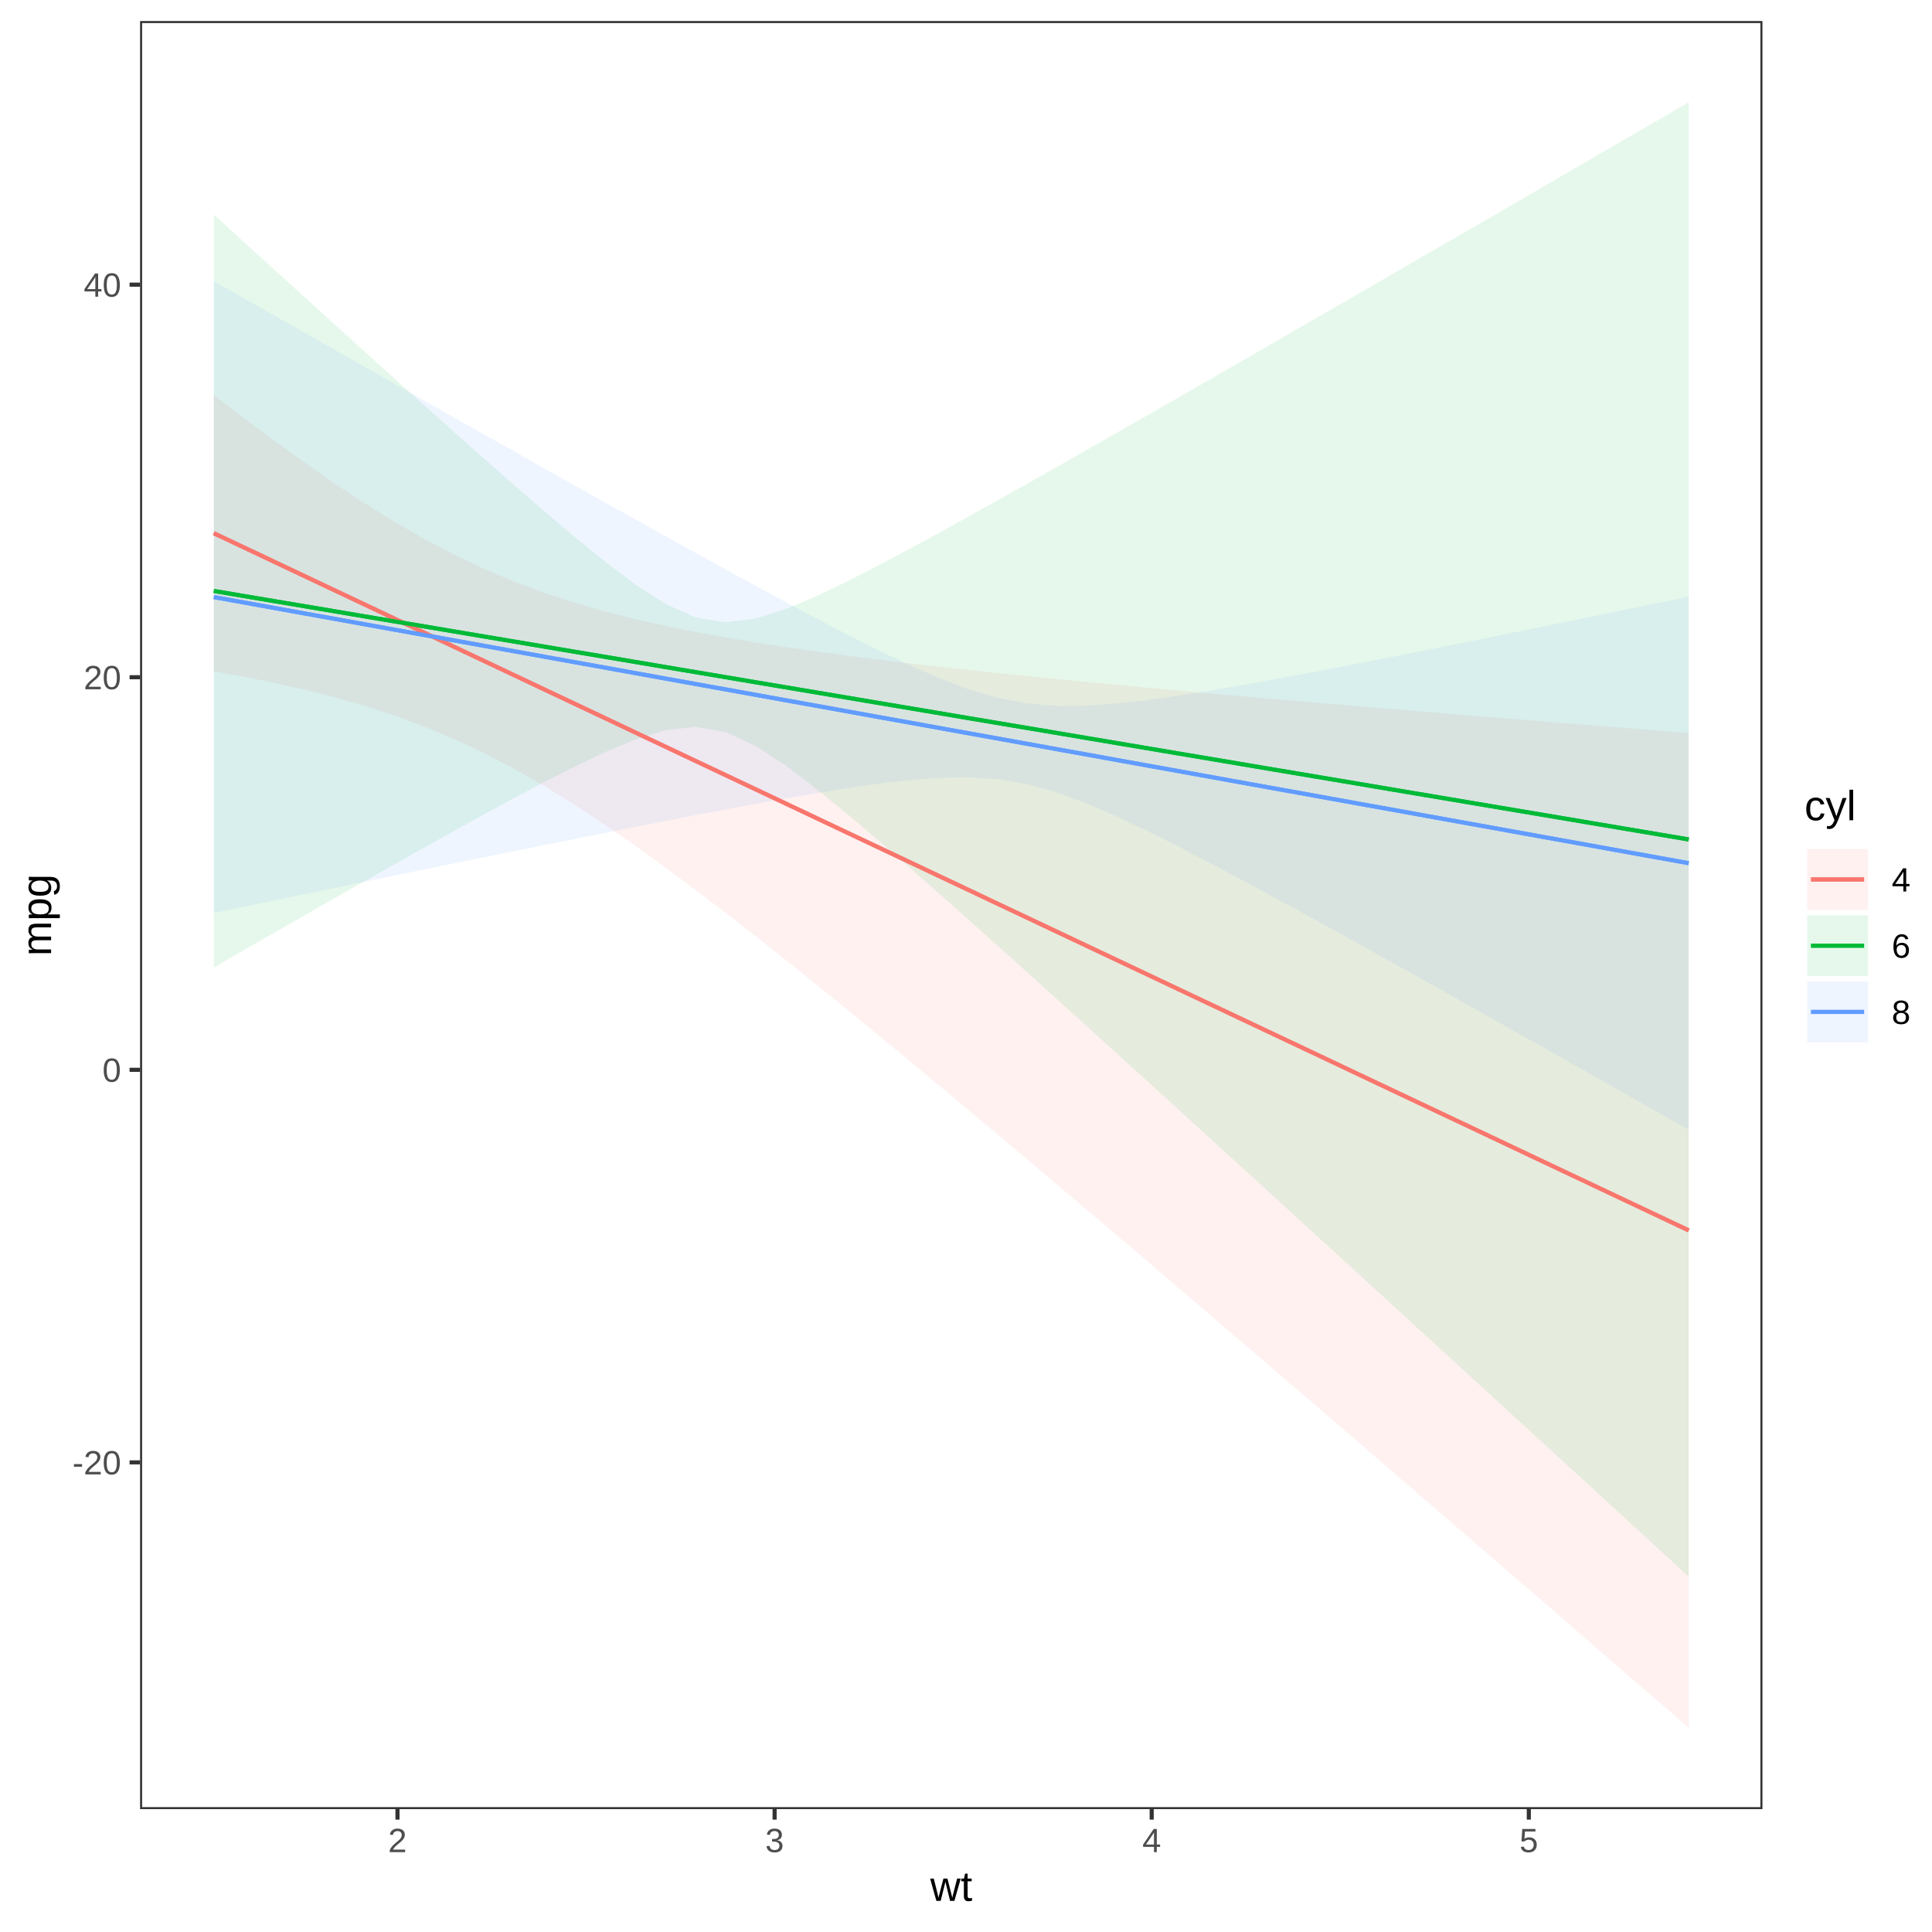
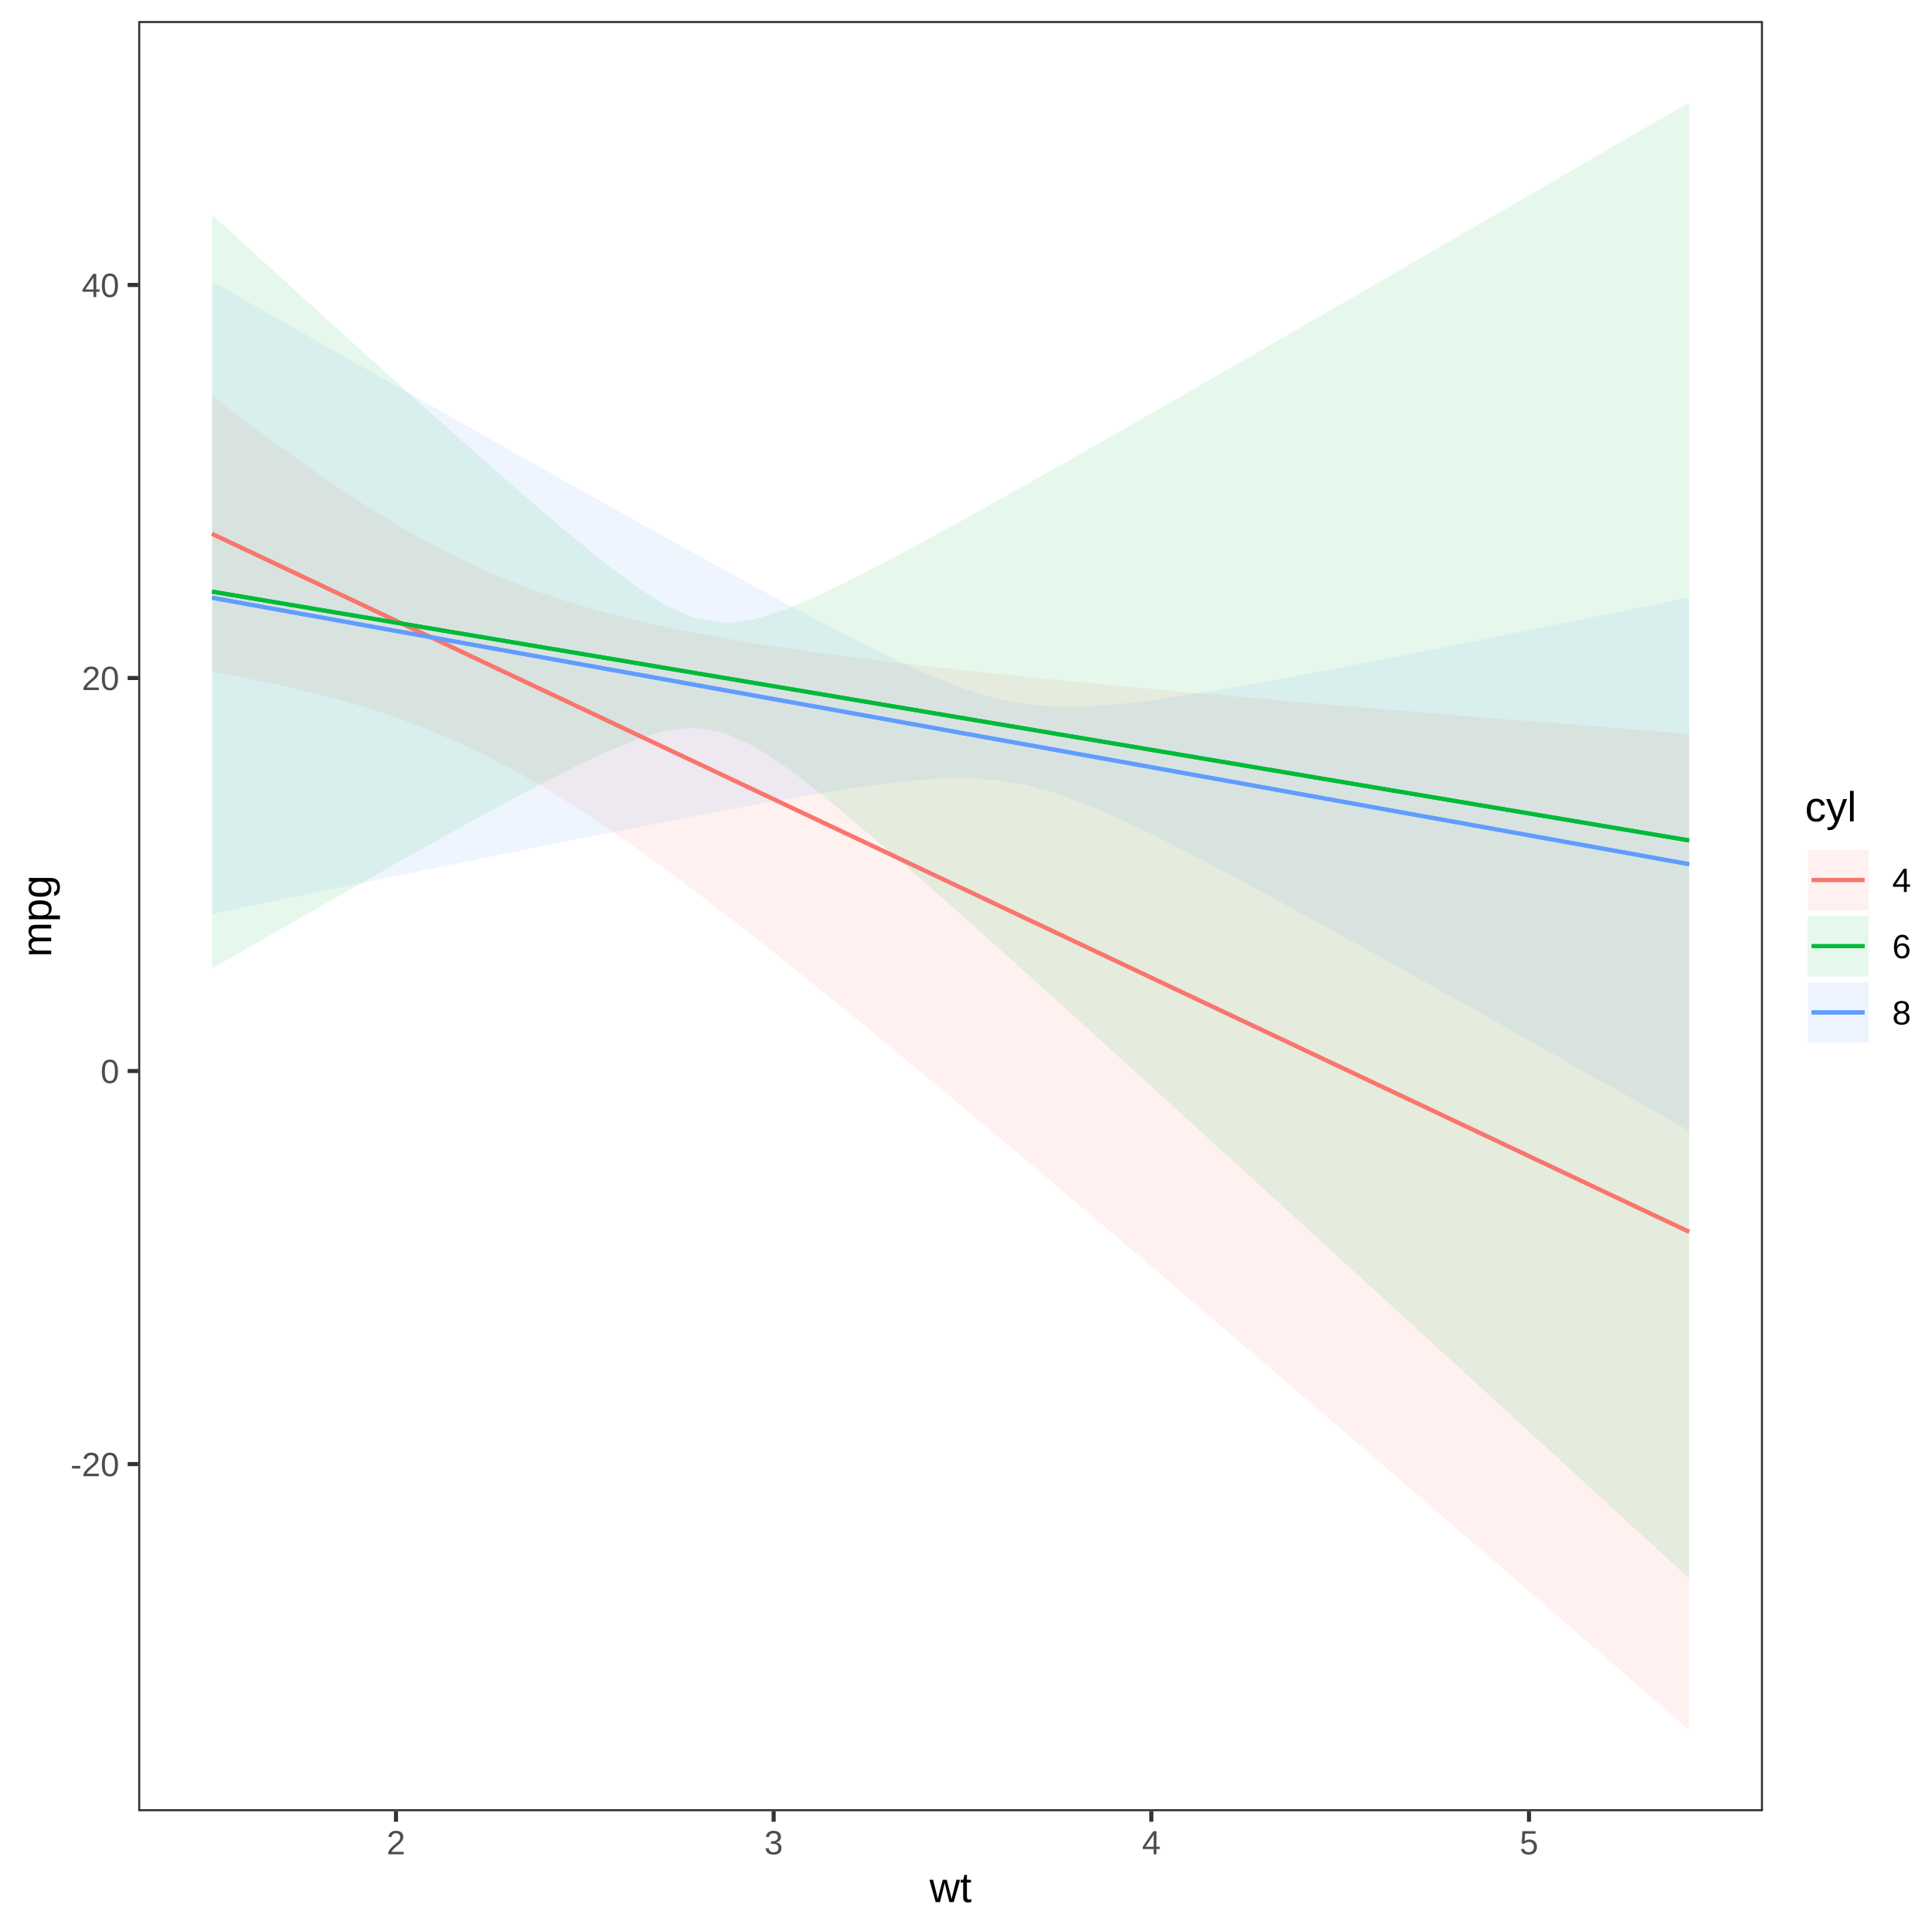
- <svg xmlns="http://www.w3.org/2000/svg" class="svglite" width="504.00pt" height="504.00pt" viewBox="0 0 504.00 504.00">
-   <defs>
-     <style type="text/css">
+ <svg xmlns="http://www.w3.org/2000/svg" width="504.00pt" height="504.00pt" viewBox="0 0 504.00 504.00">
+   <g class="svglite">
+     <defs>
+       <style type="text/css">
    .svglite line, .svglite polyline, .svglite polygon, .svglite path, .svglite rect, .svglite circle {
      fill: none;
      stroke: #000000;
      stroke-linecap: round;
      stroke-linejoin: round;
      stroke-miterlimit: 10.00;
    }
    .svglite text {
      white-space: pre;
    }
+     .svglite g.glyphgroup path {
+       fill: inherit;
+       stroke: none;
+     }
  </style>
-   </defs>
-   <rect width="100%" height="100%" style="stroke: none; fill: #FFFFFF;" />
-   <defs>
-     <clipPath id="cpMC4wMHw1MDQuMDB8MC4wMHw1MDQuMDA=">
-       <rect x="0.00" y="0.00" width="504.00" height="504.00" />
-     </clipPath>
-   </defs>
-   <g clip-path="url(#cpMC4wMHw1MDQuMDB8MC4wMHw1MDQuMDA=)">
-     <rect x="0" y="0.00" width="504.00" height="504.00" style="stroke-width: 1.07; stroke: #FFFFFF; fill: #FFFFFF;" />
-   </g>
-   <defs>
-     <clipPath id="cpMzYuNTR8NDU5Ljc3fDUuNDh8NDcxLjk1">
-       <rect x="36.54" y="5.48" width="423.23" height="466.47" />
-     </clipPath>
-   </defs>
-   <g clip-path="url(#cpMzYuNTR8NDU5Ljc3fDUuNDh8NDcxLjk1)">
-     <rect x="36.54" y="5.48" width="423.23" height="466.47" style="stroke-width: 1.07; stroke: none; fill: #FFFFFF;" />
-     <polygon points="55.78,103.09 63.63,109.08 71.49,114.93 79.34,120.59 87.19,126.04 95.04,131.22 102.89,136.09 110.75,140.61 118.60,144.74 126.45,148.46 134.30,151.77 142.15,154.69 150.01,157.26 157.86,159.52 165.71,161.51 173.56,163.27 181.41,164.86 189.27,166.29 197.12,167.60 204.97,168.81 212.82,169.93 220.67,170.99 228.53,171.98 236.38,172.93 244.23,173.83 252.08,174.70 259.93,175.54 267.79,176.35 275.64,177.14 283.49,177.90 291.34,178.65 299.19,179.39 307.05,180.11 314.90,180.82 322.75,181.52 330.60,182.20 338.46,182.88 346.31,183.56 354.16,184.22 362.01,184.88 369.86,185.53 377.72,186.18 385.57,186.82 393.42,187.46 401.27,188.09 409.12,188.72 416.98,189.34 424.83,189.97 432.68,190.59 440.53,191.20 440.53,450.75 432.68,443.94 424.83,437.14 416.98,430.33 409.12,423.54 401.27,416.74 393.42,409.95 385.57,403.17 377.72,396.38 369.86,389.61 362.01,382.84 354.16,376.07 346.31,369.31 338.46,362.56 330.60,355.82 322.75,349.08 314.90,342.36 307.05,335.64 299.19,328.94 291.34,322.25 283.49,315.58 275.64,308.92 267.79,302.29 259.93,295.67 252.08,289.09 244.23,282.53 236.38,276.01 228.53,269.53 220.67,263.11 212.82,256.74 204.97,250.44 197.12,244.22 189.27,238.11 181.41,232.12 173.56,226.28 165.71,220.62 157.86,215.19 150.01,210.02 142.15,205.17 134.30,200.67 126.45,196.55 118.60,192.85 110.75,189.56 102.89,186.65 95.04,184.10 87.19,181.86 79.34,179.88 71.49,178.12 63.63,176.55 55.78,175.12 " style="stroke-width: 0.00; stroke: none; stroke-linecap: butt; fill: #F8766D; fill-opacity: 0.10;" />
-     <polyline points="55.78,103.09 63.63,109.08 71.49,114.93 79.34,120.59 87.19,126.04 95.04,131.22 102.89,136.09 110.75,140.61 118.60,144.74 126.45,148.46 134.30,151.77 142.15,154.69 150.01,157.26 157.86,159.52 165.71,161.51 173.56,163.27 181.41,164.86 189.27,166.29 197.12,167.60 204.97,168.81 212.82,169.93 220.67,170.99 228.53,171.98 236.38,172.93 244.23,173.83 252.08,174.70 259.93,175.54 267.79,176.35 275.64,177.14 283.49,177.90 291.34,178.65 299.19,179.39 307.05,180.11 314.90,180.82 322.75,181.52 330.60,182.20 338.46,182.88 346.31,183.56 354.16,184.22 362.01,184.88 369.86,185.53 377.72,186.18 385.57,186.82 393.42,187.46 401.27,188.09 409.12,188.72 416.98,189.34 424.83,189.97 432.68,190.59 440.53,191.20 " style="stroke-width: 1.07; stroke: none; stroke-linecap: butt;" />
-     <polyline points="440.53,450.75 432.68,443.94 424.83,437.14 416.98,430.33 409.12,423.54 401.27,416.74 393.42,409.95 385.57,403.17 377.72,396.38 369.86,389.61 362.01,382.84 354.16,376.07 346.31,369.31 338.46,362.56 330.60,355.82 322.75,349.08 314.90,342.36 307.05,335.64 299.19,328.94 291.34,322.25 283.49,315.58 275.64,308.92 267.79,302.29 259.93,295.67 252.08,289.09 244.23,282.53 236.38,276.01 228.53,269.53 220.67,263.11 212.82,256.74 204.97,250.44 197.12,244.22 189.27,238.11 181.41,232.12 173.56,226.28 165.71,220.62 157.86,215.19 150.01,210.02 142.15,205.17 134.30,200.67 126.45,196.55 118.60,192.85 110.75,189.56 102.89,186.65 95.04,184.10 87.19,181.86 79.34,179.88 71.49,178.12 63.63,176.55 55.78,175.12 " style="stroke-width: 1.07; stroke: none; stroke-linecap: butt;" />
-     <polygon points="55.78,55.97 63.63,63.13 71.49,70.27 79.34,77.41 87.19,84.53 95.04,91.64 102.89,98.73 110.75,105.79 118.60,112.82 126.45,119.79 134.30,126.70 142.15,133.50 150.01,140.14 157.86,146.52 165.71,152.45 173.56,157.52 181.41,161.06 189.27,162.33 197.12,161.36 204.97,158.89 212.82,155.59 220.67,151.84 228.53,147.83 236.38,143.67 244.23,139.41 252.08,135.07 259.93,130.69 267.79,126.28 275.64,121.84 283.49,117.37 291.34,112.89 299.19,108.40 307.05,103.90 314.90,99.39 322.75,94.87 330.60,90.35 338.46,85.82 346.31,81.28 354.16,76.75 362.01,72.20 369.86,67.66 377.72,63.11 385.57,58.57 393.42,54.02 401.27,49.46 409.12,44.91 416.98,40.36 424.83,35.80 432.68,31.24 440.53,26.68 440.53,411.29 432.68,404.09 424.83,396.88 416.98,389.68 409.12,382.48 401.27,375.28 393.42,368.08 385.57,360.89 377.72,353.69 369.86,346.50 362.01,339.31 354.16,332.12 346.31,324.94 338.46,317.76 330.60,310.58 322.75,303.41 314.90,296.25 307.05,289.09 299.19,281.94 291.34,274.81 283.49,267.68 275.64,260.57 267.79,253.48 259.93,246.42 252.08,239.40 244.23,232.42 236.38,225.51 228.53,218.70 220.67,212.05 212.82,205.66 204.97,199.71 197.12,194.59 189.27,190.97 181.41,189.60 173.56,190.49 165.71,192.92 157.86,196.20 150.01,199.93 142.15,203.93 134.30,208.09 126.45,212.35 118.60,216.68 110.75,221.05 102.89,225.47 95.04,229.91 87.19,234.37 79.34,238.85 71.49,243.34 63.63,247.85 55.78,252.36 " style="stroke-width: 0.00; stroke: none; stroke-linecap: butt; fill: #00BA38; fill-opacity: 0.10;" />
-     <polyline points="55.78,55.97 63.63,63.13 71.49,70.27 79.34,77.41 87.19,84.53 95.04,91.64 102.89,98.73 110.75,105.79 118.60,112.82 126.45,119.79 134.30,126.70 142.15,133.50 150.01,140.14 157.86,146.52 165.71,152.45 173.56,157.52 181.41,161.06 189.27,162.33 197.12,161.36 204.97,158.89 212.82,155.59 220.67,151.84 228.53,147.83 236.38,143.67 244.23,139.41 252.08,135.07 259.93,130.69 267.79,126.28 275.64,121.84 283.49,117.37 291.34,112.89 299.19,108.40 307.05,103.90 314.90,99.39 322.75,94.87 330.60,90.35 338.46,85.82 346.31,81.28 354.16,76.75 362.01,72.20 369.86,67.66 377.72,63.11 385.57,58.57 393.42,54.02 401.27,49.46 409.12,44.91 416.98,40.36 424.83,35.80 432.68,31.24 440.53,26.68 " style="stroke-width: 1.07; stroke: none; stroke-linecap: butt;" />
-     <polyline points="440.53,411.29 432.68,404.09 424.83,396.88 416.98,389.68 409.12,382.48 401.27,375.28 393.42,368.08 385.57,360.89 377.72,353.69 369.86,346.50 362.01,339.31 354.16,332.12 346.31,324.94 338.46,317.76 330.60,310.58 322.75,303.41 314.90,296.25 307.05,289.09 299.19,281.94 291.34,274.81 283.49,267.68 275.64,260.57 267.79,253.48 259.93,246.42 252.08,239.40 244.23,232.42 236.38,225.51 228.53,218.70 220.67,212.05 212.82,205.66 204.97,199.71 197.12,194.59 189.27,190.97 181.41,189.60 173.56,190.49 165.71,192.92 157.86,196.20 150.01,199.93 142.15,203.93 134.30,208.09 126.45,212.35 118.60,216.68 110.75,221.05 102.89,225.47 95.04,229.91 87.19,234.37 79.34,238.85 71.49,243.34 63.63,247.85 55.78,252.36 " style="stroke-width: 1.07; stroke: none; stroke-linecap: butt;" />
-     <polygon points="55.78,73.36 63.63,77.82 71.49,82.28 79.34,86.74 87.19,91.19 95.04,95.65 102.89,100.09 110.75,104.54 118.60,108.98 126.45,113.41 134.30,117.84 142.15,122.26 150.01,126.68 157.86,131.08 165.71,135.47 173.56,139.84 181.41,144.19 189.27,148.52 197.12,152.81 204.97,157.06 212.82,161.25 220.67,165.35 228.53,169.32 236.38,173.10 244.23,176.58 252.08,179.61 259.93,181.98 267.79,183.50 275.64,184.15 283.49,184.09 291.34,183.53 299.19,182.64 307.05,181.54 314.90,180.30 322.75,178.96 330.60,177.56 338.46,176.11 346.31,174.62 354.16,173.11 362.01,171.57 369.86,170.02 377.72,168.46 385.57,166.88 393.42,165.29 401.27,163.70 409.12,162.10 416.98,160.50 424.83,158.89 432.68,157.27 440.53,155.65 440.53,294.71 432.68,290.26 424.83,285.81 416.98,281.36 409.12,276.93 401.27,272.49 393.42,268.06 385.57,263.65 377.72,259.23 369.86,254.84 362.01,250.45 354.16,246.08 346.31,241.73 338.46,237.41 330.60,233.13 322.75,228.89 314.90,224.73 307.05,220.65 299.19,216.72 291.34,213.00 283.49,209.60 275.64,206.71 267.79,204.52 259.93,203.21 252.08,202.74 244.23,202.94 236.38,203.59 228.53,204.53 220.67,205.67 212.82,206.94 204.97,208.29 197.12,209.70 189.27,211.16 181.41,212.66 173.56,214.18 165.71,215.72 157.86,217.27 150.01,218.84 142.15,220.42 134.30,222.01 126.45,223.60 118.60,225.20 110.75,226.81 102.89,228.42 95.04,230.03 87.19,231.65 79.34,233.27 71.49,234.90 63.63,236.52 55.78,238.15 " style="stroke-width: 0.00; stroke: none; stroke-linecap: butt; fill: #619CFF; fill-opacity: 0.10;" />
-     <polyline points="55.78,73.36 63.63,77.82 71.49,82.28 79.34,86.74 87.19,91.19 95.04,95.65 102.89,100.09 110.75,104.54 118.60,108.98 126.45,113.41 134.30,117.84 142.15,122.26 150.01,126.68 157.86,131.08 165.71,135.47 173.56,139.84 181.41,144.19 189.27,148.52 197.12,152.81 204.97,157.06 212.82,161.25 220.67,165.35 228.53,169.32 236.38,173.10 244.23,176.58 252.08,179.61 259.93,181.98 267.79,183.50 275.64,184.15 283.49,184.09 291.34,183.53 299.19,182.64 307.05,181.54 314.90,180.30 322.75,178.96 330.60,177.56 338.46,176.11 346.31,174.62 354.16,173.11 362.01,171.57 369.86,170.02 377.72,168.46 385.57,166.88 393.42,165.29 401.27,163.70 409.12,162.10 416.98,160.50 424.83,158.89 432.68,157.27 440.53,155.65 " style="stroke-width: 1.07; stroke: none; stroke-linecap: butt;" />
-     <polyline points="440.53,294.71 432.68,290.26 424.83,285.81 416.98,281.36 409.12,276.93 401.27,272.49 393.42,268.06 385.57,263.65 377.72,259.23 369.86,254.84 362.01,250.45 354.16,246.08 346.31,241.73 338.46,237.41 330.60,233.13 322.75,228.89 314.90,224.73 307.05,220.65 299.19,216.72 291.34,213.00 283.49,209.60 275.64,206.71 267.79,204.52 259.93,203.21 252.08,202.74 244.23,202.94 236.38,203.59 228.53,204.53 220.67,205.67 212.82,206.94 204.97,208.29 197.12,209.70 189.27,211.16 181.41,212.66 173.56,214.18 165.71,215.72 157.86,217.27 150.01,218.84 142.15,220.42 134.30,222.01 126.45,223.60 118.60,225.20 110.75,226.81 102.89,228.42 95.04,230.03 87.19,231.65 79.34,233.27 71.49,234.90 63.63,236.52 55.78,238.15 " style="stroke-width: 1.07; stroke: none; stroke-linecap: butt;" />
-     <polyline points="55.78,139.10 63.63,142.81 71.49,146.53 79.34,150.24 87.19,153.95 95.04,157.66 102.89,161.37 110.75,165.08 118.60,168.80 126.45,172.51 134.30,176.22 142.15,179.93 150.01,183.64 157.86,187.35 165.71,191.07 173.56,194.78 181.41,198.49 189.27,202.20 197.12,205.91 204.97,209.62 212.82,213.34 220.67,217.05 228.53,220.76 236.38,224.47 244.23,228.18 252.08,231.89 259.93,235.61 267.79,239.32 275.64,243.03 283.49,246.74 291.34,250.45 299.19,254.16 307.05,257.88 314.90,261.59 322.75,265.30 330.60,269.01 338.46,272.72 346.31,276.43 354.16,280.15 362.01,283.86 369.86,287.57 377.72,291.28 385.57,294.99 393.42,298.70 401.27,302.42 409.12,306.13 416.98,309.84 424.83,313.55 432.68,317.26 440.53,320.97 " style="stroke-width: 1.07; stroke: #F8766D; stroke-linecap: butt;" />
-     <polyline points="55.78,154.16 63.63,155.49 71.49,156.81 79.34,158.13 87.19,159.45 95.04,160.78 102.89,162.10 110.75,163.42 118.60,164.75 126.45,166.07 134.30,167.39 142.15,168.71 150.01,170.04 157.86,171.36 165.71,172.68 173.56,174.01 181.41,175.33 189.27,176.65 197.12,177.98 204.97,179.30 212.82,180.62 220.67,181.94 228.53,183.27 236.38,184.59 244.23,185.91 252.08,187.24 259.93,188.56 267.79,189.88 275.64,191.20 283.49,192.53 291.34,193.85 299.19,195.17 307.05,196.50 314.90,197.82 322.75,199.14 330.60,200.47 338.46,201.79 346.31,203.11 354.16,204.43 362.01,205.76 369.86,207.08 377.72,208.40 385.57,209.73 393.42,211.05 401.27,212.37 409.12,213.69 416.98,215.02 424.83,216.34 432.68,217.66 440.53,218.99 " style="stroke-width: 1.07; stroke: #00BA38; stroke-linecap: butt;" />
-     <polyline points="55.78,155.76 63.63,157.17 71.49,158.59 79.34,160.01 87.19,161.42 95.04,162.84 102.89,164.26 110.75,165.67 118.60,167.09 126.45,168.51 134.30,169.92 142.15,171.34 150.01,172.76 157.86,174.17 165.71,175.59 173.56,177.01 181.41,178.43 189.27,179.84 197.12,181.26 204.97,182.68 212.82,184.09 220.67,185.51 228.53,186.93 236.38,188.34 244.23,189.76 252.08,191.18 259.93,192.59 267.79,194.01 275.64,195.43 283.49,196.84 291.34,198.26 299.19,199.68 307.05,201.09 314.90,202.51 322.75,203.93 330.60,205.35 338.46,206.76 346.31,208.18 354.16,209.60 362.01,211.01 369.86,212.43 377.72,213.85 385.57,215.26 393.42,216.68 401.27,218.10 409.12,219.51 416.98,220.93 424.83,222.35 432.68,223.76 440.53,225.18 " style="stroke-width: 1.07; stroke: #619CFF; stroke-linecap: butt;" />
-     <polyline points="55.78,139.10 63.63,142.81 71.49,146.53 79.34,150.24 87.19,153.95 95.04,157.66 102.89,161.37 110.75,165.08 118.60,168.80 126.45,172.51 134.30,176.22 142.15,179.93 150.01,183.64 157.86,187.35 165.71,191.07 173.56,194.78 181.41,198.49 189.27,202.20 197.12,205.91 204.97,209.62 212.82,213.34 220.67,217.05 228.53,220.76 236.38,224.47 244.23,228.18 252.08,231.89 259.93,235.61 267.79,239.32 275.64,243.03 283.49,246.74 291.34,250.45 299.19,254.16 307.05,257.88 314.90,261.59 322.75,265.30 330.60,269.01 338.46,272.72 346.31,276.43 354.16,280.15 362.01,283.86 369.86,287.57 377.72,291.28 385.57,294.99 393.42,298.70 401.27,302.42 409.12,306.13 416.98,309.84 424.83,313.55 432.68,317.26 440.53,320.97 " style="stroke-width: 1.07; stroke: #F8766D; stroke-linecap: butt;" />
-     <polyline points="55.78,154.16 63.63,155.49 71.49,156.81 79.34,158.13 87.19,159.45 95.04,160.78 102.89,162.10 110.75,163.42 118.60,164.75 126.45,166.07 134.30,167.39 142.15,168.71 150.01,170.04 157.86,171.36 165.71,172.68 173.56,174.01 181.41,175.33 189.27,176.65 197.12,177.98 204.97,179.30 212.82,180.62 220.67,181.94 228.53,183.27 236.38,184.59 244.23,185.91 252.08,187.24 259.93,188.56 267.79,189.88 275.64,191.20 283.49,192.53 291.34,193.85 299.19,195.17 307.05,196.50 314.90,197.82 322.75,199.14 330.60,200.47 338.46,201.79 346.31,203.11 354.16,204.43 362.01,205.76 369.86,207.08 377.72,208.40 385.57,209.73 393.42,211.05 401.27,212.37 409.12,213.69 416.98,215.02 424.83,216.34 432.68,217.66 440.53,218.99 " style="stroke-width: 1.07; stroke: #00BA38; stroke-linecap: butt;" />
-     <polyline points="55.78,155.76 63.63,157.17 71.49,158.59 79.34,160.01 87.19,161.42 95.04,162.84 102.89,164.26 110.75,165.67 118.60,167.09 126.45,168.51 134.30,169.92 142.15,171.34 150.01,172.76 157.86,174.17 165.71,175.59 173.56,177.01 181.41,178.43 189.27,179.84 197.12,181.26 204.97,182.68 212.82,184.09 220.67,185.51 228.53,186.93 236.38,188.34 244.23,189.76 252.08,191.18 259.93,192.59 267.79,194.01 275.64,195.43 283.49,196.84 291.34,198.26 299.19,199.68 307.05,201.09 314.90,202.51 322.75,203.93 330.60,205.35 338.46,206.76 346.31,208.18 354.16,209.60 362.01,211.01 369.86,212.43 377.72,213.85 385.57,215.26 393.42,216.68 401.27,218.10 409.12,219.51 416.98,220.93 424.83,222.35 432.68,223.76 440.53,225.18 " style="stroke-width: 1.07; stroke: #619CFF; stroke-linecap: butt;" />
-     <rect x="36.54" y="5.48" width="423.23" height="466.47" style="stroke-width: 1.07; stroke: #333333;" />
-   </g>
-   <g clip-path="url(#cpMC4wMHw1MDQuMDB8MC4wMHw1MDQuMDA=)">
-     <text x="31.61" y="384.63" text-anchor="end" style="font-size: 8.80px;fill: #4D4D4D; font-family: &quot;Liberation Sans&quot;;" textLength="12.90px" lengthAdjust="spacingAndGlyphs">-20</text>
-     <text x="31.61" y="282.22" text-anchor="end" style="font-size: 8.80px;fill: #4D4D4D; font-family: &quot;Liberation Sans&quot;;" textLength="5.03px" lengthAdjust="spacingAndGlyphs">0</text>
-     <text x="31.61" y="179.81" text-anchor="end" style="font-size: 8.80px;fill: #4D4D4D; font-family: &quot;Liberation Sans&quot;;" textLength="10.07px" lengthAdjust="spacingAndGlyphs">20</text>
-     <text x="31.61" y="77.40" text-anchor="end" style="font-size: 8.80px;fill: #4D4D4D; font-family: &quot;Liberation Sans&quot;;" textLength="10.07px" lengthAdjust="spacingAndGlyphs">40</text>
-     <polyline points="33.80,381.49 36.54,381.49 " style="stroke-width: 1.07; stroke: #333333; stroke-linecap: butt;" />
-     <polyline points="33.80,279.08 36.54,279.08 " style="stroke-width: 1.07; stroke: #333333; stroke-linecap: butt;" />
-     <polyline points="33.80,176.67 36.54,176.67 " style="stroke-width: 1.07; stroke: #333333; stroke-linecap: butt;" />
-     <polyline points="33.80,74.26 36.54,74.26 " style="stroke-width: 1.07; stroke: #333333; stroke-linecap: butt;" />
-     <polyline points="103.69,474.69 103.69,471.95 " style="stroke-width: 1.07; stroke: #333333; stroke-linecap: butt;" />
-     <polyline points="202.07,474.69 202.07,471.95 " style="stroke-width: 1.07; stroke: #333333; stroke-linecap: butt;" />
-     <polyline points="300.44,474.69 300.44,471.95 " style="stroke-width: 1.07; stroke: #333333; stroke-linecap: butt;" />
-     <polyline points="398.82,474.69 398.82,471.95 " style="stroke-width: 1.07; stroke: #333333; stroke-linecap: butt;" />
-     <text x="103.69" y="483.17" text-anchor="middle" style="font-size: 8.80px;fill: #4D4D4D; font-family: &quot;Liberation Sans&quot;;" textLength="5.03px" lengthAdjust="spacingAndGlyphs">2</text>
-     <text x="202.07" y="483.17" text-anchor="middle" style="font-size: 8.80px;fill: #4D4D4D; font-family: &quot;Liberation Sans&quot;;" textLength="5.03px" lengthAdjust="spacingAndGlyphs">3</text>
-     <text x="300.44" y="483.17" text-anchor="middle" style="font-size: 8.80px;fill: #4D4D4D; font-family: &quot;Liberation Sans&quot;;" textLength="5.03px" lengthAdjust="spacingAndGlyphs">4</text>
-     <text x="398.82" y="483.17" text-anchor="middle" style="font-size: 8.80px;fill: #4D4D4D; font-family: &quot;Liberation Sans&quot;;" textLength="5.03px" lengthAdjust="spacingAndGlyphs">5</text>
-     <text x="248.16" y="495.88" text-anchor="middle" style="font-size: 11.00px; font-family: &quot;Liberation Sans&quot;;" textLength="12.62px" lengthAdjust="spacingAndGlyphs">wt</text>
-     <text transform="translate(13.33,238.71) rotate(-90)" text-anchor="middle" style="font-size: 11.00px; font-family: &quot;Liberation Sans&quot;;" textLength="23.82px" lengthAdjust="spacingAndGlyphs">mpg</text>
-     <rect x="470.73" y="204.81" width="27.79" height="67.82" style="stroke-width: 1.07; stroke: none; fill: #FFFFFF;" />
-     <text x="470.73" y="213.98" style="font-size: 11.00px; font-family: &quot;Liberation Sans&quot;;" textLength="13.72px" lengthAdjust="spacingAndGlyphs">cyl</text>
-     <rect x="470.73" y="220.78" width="17.28" height="17.28" style="stroke-width: 1.07; stroke: none; fill: #FFFFFF;" />
-     <rect x="471.44" y="221.49" width="15.86" height="15.86" style="stroke-width: 1.07; stroke: none; stroke-linecap: butt; stroke-linejoin: miter; fill: #F8766D; fill-opacity: 0.10;" />
-     <line x1="472.46" y1="229.42" x2="486.28" y2="229.42" style="stroke-width: 1.07; stroke: #F8766D; stroke-linecap: butt;" />
-     <line x1="472.46" y1="229.42" x2="486.28" y2="229.42" style="stroke-width: 1.07; stroke: #F8766D; stroke-linecap: butt;" />
-     <rect x="470.73" y="238.06" width="17.28" height="17.28" style="stroke-width: 1.07; stroke: none; fill: #FFFFFF;" />
-     <rect x="471.44" y="238.77" width="15.86" height="15.86" style="stroke-width: 1.07; stroke: none; stroke-linecap: butt; stroke-linejoin: miter; fill: #00BA38; fill-opacity: 0.10;" />
-     <line x1="472.46" y1="246.70" x2="486.28" y2="246.70" style="stroke-width: 1.07; stroke: #00BA38; stroke-linecap: butt;" />
-     <line x1="472.46" y1="246.70" x2="486.28" y2="246.70" style="stroke-width: 1.07; stroke: #00BA38; stroke-linecap: butt;" />
-     <rect x="470.73" y="255.34" width="17.28" height="17.28" style="stroke-width: 1.07; stroke: none; fill: #FFFFFF;" />
-     <rect x="471.44" y="256.05" width="15.86" height="15.86" style="stroke-width: 1.07; stroke: none; stroke-linecap: butt; stroke-linejoin: miter; fill: #619CFF; fill-opacity: 0.10;" />
-     <line x1="472.46" y1="263.98" x2="486.28" y2="263.98" style="stroke-width: 1.07; stroke: #619CFF; stroke-linecap: butt;" />
-     <line x1="472.46" y1="263.98" x2="486.28" y2="263.98" style="stroke-width: 1.07; stroke: #619CFF; stroke-linecap: butt;" />
-     <text x="493.49" y="232.57" style="font-size: 8.80px; font-family: &quot;Liberation Sans&quot;;" textLength="5.03px" lengthAdjust="spacingAndGlyphs">4</text>
-     <text x="493.49" y="249.85" style="font-size: 8.80px; font-family: &quot;Liberation Sans&quot;;" textLength="5.03px" lengthAdjust="spacingAndGlyphs">6</text>
-     <text x="493.49" y="267.13" style="font-size: 8.80px; font-family: &quot;Liberation Sans&quot;;" textLength="5.03px" lengthAdjust="spacingAndGlyphs">8</text>
+     </defs>
+     <rect width="100%" height="100%" style="stroke: none; fill: #FFFFFF;" />
+     <defs>
+       <clipPath id="cpMC4wMHw1MDQuMDB8MC4wMHw1MDQuMDA=">
+         <rect x="0.00" y="0.00" width="504.00" height="504.00" />
+       </clipPath>
+     </defs>
+     <g clip-path="url(#cpMC4wMHw1MDQuMDB8MC4wMHw1MDQuMDA=)">
+       <rect x="0.00" y="0.00" width="504.00" height="504.00" style="stroke-width: 1.07; stroke: #FFFFFF; fill: #FFFFFF;" />
+     </g>
+     <defs>
+       <clipPath id="cpMzYuMDV8NDU5LjkxfDUuNDh8NDcyLjUw">
+         <rect x="36.05" y="5.48" width="423.86" height="467.02" />
+       </clipPath>
+     </defs>
+     <g clip-path="url(#cpMzYuMDV8NDU5LjkxfDUuNDh8NDcyLjUw)">
+       <rect x="36.05" y="5.48" width="423.86" height="467.02" style="stroke-width: 1.07; stroke: none; fill: #FFFFFF;" />
+       <polygon points="55.32,103.20 63.18,109.21 71.04,115.06 78.91,120.73 86.77,126.18 94.63,131.37 102.50,136.25 110.36,140.77 118.23,144.90 126.09,148.63 133.95,151.95 141.82,154.87 149.68,157.44 157.55,159.70 165.41,161.69 173.27,163.46 181.14,165.05 189.00,166.48 196.87,167.80 204.73,169.01 212.59,170.13 220.46,171.18 228.32,172.18 236.18,173.13 244.05,174.03 251.91,174.90 259.78,175.74 267.64,176.55 275.50,177.34 283.37,178.11 291.23,178.86 299.10,179.59 306.96,180.32 314.82,181.03 322.69,181.72 330.55,182.41 338.41,183.09 346.28,183.77 354.14,184.43 362.01,185.09 369.87,185.74 377.73,186.39 385.60,187.03 393.46,187.67 401.33,188.31 409.19,188.94 417.05,189.56 424.92,190.18 432.78,190.81 440.65,191.42 440.65,451.28 432.78,444.46 424.92,437.65 417.05,430.84 409.19,424.03 401.33,417.23 393.46,410.43 385.60,403.64 377.73,396.85 369.87,390.06 362.01,383.29 354.14,376.51 346.28,369.75 338.41,362.99 330.55,356.23 322.69,349.49 314.82,342.76 306.96,336.03 299.10,329.32 291.23,322.63 283.37,315.95 275.50,309.28 267.64,302.64 259.78,296.02 251.91,289.42 244.05,282.86 236.18,276.33 228.32,269.85 220.46,263.41 212.59,257.03 204.73,250.73 196.87,244.50 189.00,238.38 181.14,232.39 173.27,226.54 165.41,220.88 157.55,215.44 149.68,210.27 141.82,205.40 133.95,200.90 126.09,196.78 118.23,193.07 110.36,189.78 102.50,186.87 94.63,184.31 86.77,182.07 78.91,180.09 71.04,178.33 63.18,176.75 55.32,175.32 " style="stroke-width: 0.00; stroke: none; stroke-linecap: butt; fill: #F8766D; fill-opacity: 0.10;" />
+       <polyline points="55.32,103.20 63.18,109.21 71.04,115.06 78.91,120.73 86.77,126.18 94.63,131.37 102.50,136.25 110.36,140.77 118.23,144.90 126.09,148.63 133.95,151.95 141.82,154.87 149.68,157.44 157.55,159.70 165.41,161.69 173.27,163.46 181.14,165.05 189.00,166.48 196.87,167.80 204.73,169.01 212.59,170.13 220.46,171.18 228.32,172.18 236.18,173.13 244.05,174.03 251.91,174.90 259.78,175.74 267.64,176.55 275.50,177.34 283.37,178.11 291.23,178.86 299.10,179.59 306.96,180.32 314.82,181.03 322.69,181.72 330.55,182.41 338.41,183.09 346.28,183.77 354.14,184.43 362.01,185.09 369.87,185.74 377.73,186.39 385.60,187.03 393.46,187.67 401.33,188.31 409.19,188.94 417.05,189.56 424.92,190.18 432.78,190.81 440.65,191.42 " style="stroke-width: 1.07; stroke: none; stroke-linecap: butt;" />
+       <polyline points="440.65,451.28 432.78,444.46 424.92,437.65 417.05,430.84 409.19,424.03 401.33,417.23 393.46,410.43 385.60,403.64 377.73,396.85 369.87,390.06 362.01,383.29 354.14,376.51 346.28,369.75 338.41,362.99 330.55,356.23 322.69,349.49 314.82,342.76 306.96,336.03 299.10,329.32 291.23,322.63 283.37,315.95 275.50,309.28 267.64,302.64 259.78,296.02 251.91,289.42 244.05,282.86 236.18,276.33 228.32,269.85 220.46,263.41 212.59,257.03 204.73,250.73 196.87,244.50 189.00,238.38 181.14,232.39 173.27,226.54 165.41,220.88 157.55,215.44 149.68,210.27 141.82,205.40 133.95,200.90 126.09,196.78 118.23,193.07 110.36,189.78 102.50,186.87 94.63,184.31 86.77,182.07 78.91,180.09 71.04,178.33 63.18,176.75 55.32,175.32 " style="stroke-width: 1.07; stroke: none; stroke-linecap: butt;" />
+       <polygon points="55.32,56.03 63.18,63.19 71.04,70.35 78.91,77.50 86.77,84.63 94.63,91.75 102.50,98.84 110.36,105.91 118.23,112.94 126.09,119.93 133.95,126.84 141.82,133.65 149.68,140.30 157.55,146.69 165.41,152.62 173.27,157.70 181.14,161.24 189.00,162.52 196.87,161.54 204.73,159.07 212.59,155.76 220.46,152.01 228.32,148.00 236.18,143.83 244.05,139.57 251.91,135.23 259.78,130.84 267.64,126.42 275.50,121.97 283.37,117.51 291.23,113.02 299.10,108.52 306.96,104.02 314.82,99.50 322.69,94.98 330.55,90.45 338.41,85.91 346.28,81.37 354.14,76.83 362.01,72.28 369.87,67.74 377.73,63.18 385.60,58.63 393.46,54.07 401.33,49.52 409.19,44.96 417.05,40.40 424.92,35.83 432.78,31.27 440.65,26.71 440.65,411.77 432.78,404.56 424.92,397.35 417.05,390.14 409.19,382.93 401.33,375.72 393.46,368.51 385.60,361.31 377.73,354.10 369.87,346.90 362.01,339.71 354.14,332.51 346.28,325.32 338.41,318.13 330.55,310.95 322.69,303.77 314.82,296.60 306.96,289.43 299.10,282.27 291.23,275.13 283.37,267.99 275.50,260.88 267.64,253.78 259.78,246.71 251.91,239.67 244.05,232.69 236.18,225.77 228.32,218.96 220.46,212.30 212.59,205.89 204.73,199.94 196.87,194.82 189.00,191.20 181.14,189.82 173.27,190.71 165.41,193.14 157.55,196.42 149.68,200.16 141.82,204.17 133.95,208.33 126.09,212.59 118.23,216.93 110.36,221.31 102.50,225.73 94.63,230.18 86.77,234.65 78.91,239.13 71.04,243.63 63.18,248.13 55.32,252.65 " style="stroke-width: 0.00; stroke: none; stroke-linecap: butt; fill: #00BA38; fill-opacity: 0.10;" />
+       <polyline points="55.32,56.03 63.18,63.19 71.04,70.35 78.91,77.50 86.77,84.63 94.63,91.75 102.50,98.84 110.36,105.91 118.23,112.94 126.09,119.93 133.95,126.84 141.82,133.65 149.68,140.30 157.55,146.69 165.41,152.62 173.27,157.70 181.14,161.24 189.00,162.52 196.87,161.54 204.73,159.07 212.59,155.76 220.46,152.01 228.32,148.00 236.18,143.83 244.05,139.57 251.91,135.23 259.78,130.84 267.64,126.42 275.50,121.97 283.37,117.51 291.23,113.02 299.10,108.52 306.96,104.02 314.82,99.50 322.69,94.98 330.55,90.45 338.41,85.91 346.28,81.37 354.14,76.83 362.01,72.28 369.87,67.74 377.73,63.18 385.60,58.63 393.46,54.07 401.33,49.52 409.19,44.96 417.05,40.40 424.92,35.83 432.78,31.27 440.65,26.71 " style="stroke-width: 1.07; stroke: none; stroke-linecap: butt;" />
+       <polyline points="440.65,411.77 432.78,404.56 424.92,397.35 417.05,390.14 409.19,382.93 401.33,375.72 393.46,368.51 385.60,361.31 377.73,354.10 369.87,346.90 362.01,339.71 354.14,332.51 346.28,325.32 338.41,318.13 330.55,310.95 322.69,303.77 314.82,296.60 306.96,289.43 299.10,282.27 291.23,275.13 283.37,267.99 275.50,260.88 267.64,253.78 259.78,246.71 251.91,239.67 244.05,232.69 236.18,225.77 228.32,218.96 220.46,212.30 212.59,205.89 204.73,199.94 196.87,194.82 189.00,191.20 181.14,189.82 173.27,190.71 165.41,193.14 157.55,196.42 149.68,200.16 141.82,204.17 133.95,208.33 126.09,212.59 118.23,216.93 110.36,221.31 102.50,225.73 94.63,230.18 86.77,234.65 78.91,239.13 71.04,243.63 63.18,248.13 55.32,252.65 " style="stroke-width: 1.07; stroke: none; stroke-linecap: butt;" />
+       <polygon points="55.32,73.44 63.18,77.91 71.04,82.37 78.91,86.84 86.77,91.30 94.63,95.75 102.50,100.21 110.36,104.66 118.23,109.10 126.09,113.54 133.95,117.98 141.82,122.40 149.68,126.82 157.55,131.23 165.41,135.62 173.27,140.00 181.14,144.36 189.00,148.69 196.87,152.99 204.73,157.24 212.59,161.43 220.46,165.54 228.32,169.51 236.18,173.30 244.05,176.78 251.91,179.82 259.78,182.19 267.64,183.71 275.50,184.36 283.37,184.30 291.23,183.74 299.10,182.85 306.96,181.75 314.82,180.51 322.69,179.17 330.55,177.76 338.41,176.31 346.28,174.82 354.14,173.31 362.01,171.77 369.87,170.22 377.73,168.65 385.60,167.07 393.46,165.48 401.33,163.89 409.19,162.29 417.05,160.68 424.92,159.07 432.78,157.45 440.65,155.83 440.65,295.05 432.78,290.59 424.92,286.14 417.05,281.69 409.19,277.25 401.33,272.81 393.46,268.38 385.60,263.95 377.73,259.54 369.87,255.13 362.01,250.74 354.14,246.37 346.28,242.01 338.41,237.69 330.55,233.40 322.69,229.16 314.82,224.99 306.96,220.91 299.10,216.97 291.23,213.24 283.37,209.84 275.50,206.95 267.64,204.76 259.78,203.45 251.91,202.98 244.05,203.17 236.18,203.82 228.32,204.77 220.46,205.91 212.59,207.18 204.73,208.53 196.87,209.95 189.00,211.41 181.14,212.90 173.27,214.42 165.41,215.97 157.55,217.52 149.68,219.09 141.82,220.67 133.95,222.26 126.09,223.86 118.23,225.46 110.36,227.07 102.50,228.68 94.63,230.30 86.77,231.92 78.91,233.55 71.04,235.17 63.18,236.80 55.32,238.43 " style="stroke-width: 0.00; stroke: none; stroke-linecap: butt; fill: #619CFF; fill-opacity: 0.10;" />
+       <polyline points="55.32,73.44 63.18,77.91 71.04,82.37 78.91,86.84 86.77,91.30 94.63,95.75 102.50,100.21 110.36,104.66 118.23,109.10 126.09,113.54 133.95,117.98 141.82,122.40 149.68,126.82 157.55,131.23 165.41,135.62 173.27,140.00 181.14,144.36 189.00,148.69 196.87,152.99 204.73,157.24 212.59,161.43 220.46,165.54 228.32,169.51 236.18,173.30 244.05,176.78 251.91,179.82 259.78,182.19 267.64,183.71 275.50,184.36 283.37,184.30 291.23,183.74 299.10,182.85 306.96,181.75 314.82,180.51 322.69,179.17 330.55,177.76 338.41,176.31 346.28,174.82 354.14,173.31 362.01,171.77 369.87,170.22 377.73,168.65 385.60,167.07 393.46,165.48 401.33,163.89 409.19,162.29 417.05,160.68 424.92,159.07 432.78,157.45 440.65,155.83 " style="stroke-width: 1.07; stroke: none; stroke-linecap: butt;" />
+       <polyline points="440.65,295.05 432.78,290.59 424.92,286.14 417.05,281.69 409.19,277.25 401.33,272.81 393.46,268.38 385.60,263.95 377.73,259.54 369.87,255.13 362.01,250.74 354.14,246.37 346.28,242.01 338.41,237.69 330.55,233.40 322.69,229.16 314.82,224.99 306.96,220.91 299.10,216.97 291.23,213.24 283.37,209.84 275.50,206.95 267.64,204.76 259.78,203.45 251.91,202.98 244.05,203.17 236.18,203.82 228.32,204.77 220.46,205.91 212.59,207.18 204.73,208.53 196.87,209.95 189.00,211.41 181.14,212.90 173.27,214.42 165.41,215.97 157.55,217.52 149.68,219.09 141.82,220.67 133.95,222.26 126.09,223.86 118.23,225.46 110.36,227.07 102.50,228.68 94.63,230.30 86.77,231.92 78.91,233.55 71.04,235.17 63.18,236.80 55.32,238.43 " style="stroke-width: 1.07; stroke: none; stroke-linecap: butt;" />
+       <polyline points="55.32,139.26 63.18,142.98 71.04,146.69 78.91,150.41 86.77,154.13 94.63,157.84 102.50,161.56 110.36,165.27 118.23,168.99 126.09,172.71 133.95,176.42 141.82,180.14 149.68,183.85 157.55,187.57 165.41,191.29 173.27,195.00 181.14,198.72 189.00,202.43 196.87,206.15 204.73,209.87 212.59,213.58 220.46,217.30 228.32,221.01 236.18,224.73 244.05,228.45 251.91,232.16 259.78,235.88 267.64,239.60 275.50,243.31 283.37,247.03 291.23,250.74 299.10,254.46 306.96,258.18 314.82,261.89 322.69,265.61 330.55,269.32 338.41,273.04 346.28,276.76 354.14,280.47 362.01,284.19 369.87,287.90 377.73,291.62 385.60,295.34 393.46,299.05 401.33,302.77 409.19,306.48 417.05,310.20 424.92,313.92 432.78,317.63 440.65,321.35 " style="stroke-width: 1.07; stroke: #F8766D; stroke-linecap: butt;" />
+       <polyline points="55.32,154.34 63.18,155.66 71.04,156.99 78.91,158.31 86.77,159.64 94.63,160.96 102.50,162.29 110.36,163.61 118.23,164.94 126.09,166.26 133.95,167.58 141.82,168.91 149.68,170.23 157.55,171.56 165.41,172.88 173.27,174.21 181.14,175.53 189.00,176.86 196.87,178.18 204.73,179.50 212.59,180.83 220.46,182.15 228.32,183.48 236.18,184.80 244.05,186.13 251.91,187.45 259.78,188.78 267.64,190.10 275.50,191.43 283.37,192.75 291.23,194.07 299.10,195.40 306.96,196.72 314.82,198.05 322.69,199.37 330.55,200.70 338.41,202.02 346.28,203.35 354.14,204.67 362.01,206.00 369.87,207.32 377.73,208.64 385.60,209.97 393.46,211.29 401.33,212.62 409.19,213.94 417.05,215.27 424.92,216.59 432.78,217.92 440.65,219.24 " style="stroke-width: 1.07; stroke: #00BA38; stroke-linecap: butt;" />
+       <polyline points="55.32,155.93 63.18,157.35 71.04,158.77 78.91,160.19 86.77,161.61 94.63,163.03 102.50,164.45 110.36,165.86 118.23,167.28 126.09,168.70 133.95,170.12 141.82,171.54 149.68,172.96 157.55,174.38 165.41,175.79 173.27,177.21 181.14,178.63 189.00,180.05 196.87,181.47 204.73,182.89 212.59,184.30 220.46,185.72 228.32,187.14 236.18,188.56 244.05,189.98 251.91,191.40 259.78,192.82 267.64,194.23 275.50,195.65 283.37,197.07 291.23,198.49 299.10,199.91 306.96,201.33 314.82,202.75 322.69,204.16 330.55,205.58 338.41,207.00 346.28,208.42 354.14,209.84 362.01,211.26 369.87,212.68 377.73,214.09 385.60,215.51 393.46,216.93 401.33,218.35 409.19,219.77 417.05,221.19 424.92,222.60 432.78,224.02 440.65,225.44 " style="stroke-width: 1.07; stroke: #619CFF; stroke-linecap: butt;" />
+       <polyline points="55.32,139.26 63.18,142.98 71.04,146.69 78.91,150.41 86.77,154.13 94.63,157.84 102.50,161.56 110.36,165.27 118.23,168.99 126.09,172.71 133.95,176.42 141.82,180.14 149.68,183.85 157.55,187.57 165.41,191.29 173.27,195.00 181.14,198.72 189.00,202.43 196.87,206.15 204.73,209.87 212.59,213.58 220.46,217.30 228.32,221.01 236.18,224.73 244.05,228.45 251.91,232.16 259.78,235.88 267.64,239.60 275.50,243.31 283.37,247.03 291.23,250.74 299.10,254.46 306.96,258.18 314.82,261.89 322.69,265.61 330.55,269.32 338.41,273.04 346.28,276.76 354.14,280.47 362.01,284.19 369.87,287.90 377.73,291.62 385.60,295.34 393.46,299.05 401.33,302.77 409.19,306.48 417.05,310.20 424.92,313.92 432.78,317.63 440.65,321.35 " style="stroke-width: 1.07; stroke: #F8766D; stroke-linecap: butt;" />
+       <polyline points="55.32,154.34 63.18,155.66 71.04,156.99 78.91,158.31 86.77,159.64 94.63,160.96 102.50,162.29 110.36,163.61 118.23,164.94 126.09,166.26 133.95,167.58 141.82,168.91 149.68,170.23 157.55,171.56 165.41,172.88 173.27,174.21 181.14,175.53 189.00,176.86 196.87,178.18 204.73,179.50 212.59,180.83 220.46,182.15 228.32,183.48 236.18,184.80 244.05,186.13 251.91,187.45 259.78,188.78 267.64,190.10 275.50,191.43 283.37,192.75 291.23,194.07 299.10,195.40 306.96,196.72 314.82,198.05 322.69,199.37 330.55,200.70 338.41,202.02 346.28,203.35 354.14,204.67 362.01,206.00 369.87,207.32 377.73,208.64 385.60,209.97 393.46,211.29 401.33,212.62 409.19,213.94 417.05,215.27 424.92,216.59 432.78,217.92 440.65,219.24 " style="stroke-width: 1.07; stroke: #00BA38; stroke-linecap: butt;" />
+       <polyline points="55.32,155.93 63.18,157.35 71.04,158.77 78.91,160.19 86.77,161.61 94.63,163.03 102.50,164.45 110.36,165.86 118.23,167.28 126.09,168.70 133.95,170.12 141.82,171.54 149.68,172.96 157.55,174.38 165.41,175.79 173.27,177.21 181.14,178.63 189.00,180.05 196.87,181.47 204.73,182.89 212.59,184.30 220.46,185.72 228.32,187.14 236.18,188.56 244.05,189.98 251.91,191.40 259.78,192.82 267.64,194.23 275.50,195.65 283.37,197.07 291.23,198.49 299.10,199.91 306.96,201.33 314.82,202.75 322.69,204.16 330.55,205.58 338.41,207.00 346.28,208.42 354.14,209.84 362.01,211.26 369.87,212.68 377.73,214.09 385.60,215.51 393.46,216.93 401.33,218.35 409.19,219.77 417.05,221.19 424.92,222.60 432.78,224.02 440.65,225.44 " style="stroke-width: 1.07; stroke: #619CFF; stroke-linecap: butt;" />
+       <rect x="36.05" y="5.48" width="423.86" height="467.02" style="stroke-width: 1.07; stroke: #333333;" />
+     </g>
+     <g clip-path="url(#cpMC4wMHw1MDQuMDB8MC4wMHw1MDQuMDA=)">
+       <text x="31.12" y="385.09" text-anchor="end" style="font-size: 8.80px;fill: #4D4D4D; font-family: &quot;Arial&quot;;" textLength="12.70px" lengthAdjust="spacingAndGlyphs">-20</text>
+       <text x="31.12" y="282.55" text-anchor="end" style="font-size: 8.80px;fill: #4D4D4D; font-family: &quot;Arial&quot;;" textLength="4.89px" lengthAdjust="spacingAndGlyphs">0</text>
+       <text x="31.12" y="180.02" text-anchor="end" style="font-size: 8.80px;fill: #4D4D4D; font-family: &quot;Arial&quot;;" textLength="9.78px" lengthAdjust="spacingAndGlyphs">20</text>
+       <text x="31.12" y="77.49" text-anchor="end" style="font-size: 8.80px;fill: #4D4D4D; font-family: &quot;Arial&quot;;" textLength="9.78px" lengthAdjust="spacingAndGlyphs">40</text>
+       <polyline points="33.31,381.94 36.05,381.94 " style="stroke-width: 1.07; stroke: #333333; stroke-linecap: butt;" />
+       <polyline points="33.31,279.40 36.05,279.40 " style="stroke-width: 1.07; stroke: #333333; stroke-linecap: butt;" />
+       <polyline points="33.31,176.87 36.05,176.87 " style="stroke-width: 1.07; stroke: #333333; stroke-linecap: butt;" />
+       <polyline points="33.31,74.34 36.05,74.34 " style="stroke-width: 1.07; stroke: #333333; stroke-linecap: butt;" />
+       <polyline points="103.30,475.24 103.30,472.50 " style="stroke-width: 1.07; stroke: #333333; stroke-linecap: butt;" />
+       <polyline points="201.82,475.24 201.82,472.50 " style="stroke-width: 1.07; stroke: #333333; stroke-linecap: butt;" />
+       <polyline points="300.35,475.24 300.35,472.50 " style="stroke-width: 1.07; stroke: #333333; stroke-linecap: butt;" />
+       <polyline points="398.87,475.24 398.87,472.50 " style="stroke-width: 1.07; stroke: #333333; stroke-linecap: butt;" />
+       <text x="103.30" y="483.74" text-anchor="middle" style="font-size: 8.80px;fill: #4D4D4D; font-family: &quot;Arial&quot;;" textLength="4.89px" lengthAdjust="spacingAndGlyphs">2</text>
+       <text x="201.82" y="483.74" text-anchor="middle" style="font-size: 8.80px;fill: #4D4D4D; font-family: &quot;Arial&quot;;" textLength="4.89px" lengthAdjust="spacingAndGlyphs">3</text>
+       <text x="300.35" y="483.74" text-anchor="middle" style="font-size: 8.80px;fill: #4D4D4D; font-family: &quot;Arial&quot;;" textLength="4.89px" lengthAdjust="spacingAndGlyphs">4</text>
+       <text x="398.87" y="483.74" text-anchor="middle" style="font-size: 8.80px;fill: #4D4D4D; font-family: &quot;Arial&quot;;" textLength="4.89px" lengthAdjust="spacingAndGlyphs">5</text>
+       <text x="247.98" y="496.20" text-anchor="middle" style="font-size: 11.00px; font-family: &quot;Arial&quot;;" textLength="11.00px" lengthAdjust="spacingAndGlyphs">wt</text>
+       <text transform="translate(13.36,238.99) rotate(-90)" text-anchor="middle" style="font-size: 11.00px; font-family: &quot;Arial&quot;;" textLength="21.41px" lengthAdjust="spacingAndGlyphs">mpg</text>
+       <rect x="470.87" y="205.23" width="27.65" height="67.51" style="stroke-width: 1.07; stroke: none; fill: #FFFFFF;" />
+       <text x="470.87" y="214.27" style="font-size: 11.00px; font-family: &quot;Arial&quot;;" textLength="13.44px" lengthAdjust="spacingAndGlyphs">cyl</text>
+       <rect x="470.87" y="220.91" width="17.28" height="17.28" style="stroke-width: 1.07; stroke: none; fill: #FFFFFF;" />
+       <rect x="471.58" y="221.62" width="15.86" height="15.86" style="stroke-width: 1.07; stroke: none; stroke-linecap: butt; stroke-linejoin: miter; fill: #F8766D; fill-opacity: 0.10;" />
+       <line x1="472.60" y1="229.55" x2="486.42" y2="229.55" style="stroke-width: 1.07; stroke: #F8766D; stroke-linecap: butt;" />
+       <line x1="472.60" y1="229.55" x2="486.42" y2="229.55" style="stroke-width: 1.07; stroke: #F8766D; stroke-linecap: butt;" />
+       <rect x="470.87" y="238.19" width="17.28" height="17.28" style="stroke-width: 1.07; stroke: none; fill: #FFFFFF;" />
+       <rect x="471.58" y="238.90" width="15.86" height="15.86" style="stroke-width: 1.07; stroke: none; stroke-linecap: butt; stroke-linejoin: miter; fill: #00BA38; fill-opacity: 0.10;" />
+       <line x1="472.60" y1="246.83" x2="486.42" y2="246.83" style="stroke-width: 1.07; stroke: #00BA38; stroke-linecap: butt;" />
+       <line x1="472.60" y1="246.83" x2="486.42" y2="246.83" style="stroke-width: 1.07; stroke: #00BA38; stroke-linecap: butt;" />
+       <rect x="470.87" y="255.47" width="17.28" height="17.28" style="stroke-width: 1.07; stroke: none; fill: #FFFFFF;" />
+       <rect x="471.58" y="256.18" width="15.86" height="15.86" style="stroke-width: 1.07; stroke: none; stroke-linecap: butt; stroke-linejoin: miter; fill: #619CFF; fill-opacity: 0.10;" />
+       <line x1="472.60" y1="264.11" x2="486.42" y2="264.11" style="stroke-width: 1.07; stroke: #619CFF; stroke-linecap: butt;" />
+       <line x1="472.60" y1="264.11" x2="486.42" y2="264.11" style="stroke-width: 1.07; stroke: #619CFF; stroke-linecap: butt;" />
+       <text x="493.63" y="232.70" style="font-size: 8.80px; font-family: &quot;Arial&quot;;" textLength="4.89px" lengthAdjust="spacingAndGlyphs">4</text>
+       <text x="493.63" y="249.98" style="font-size: 8.80px; font-family: &quot;Arial&quot;;" textLength="4.89px" lengthAdjust="spacingAndGlyphs">6</text>
+       <text x="493.63" y="267.26" style="font-size: 8.80px; font-family: &quot;Arial&quot;;" textLength="4.89px" lengthAdjust="spacingAndGlyphs">8</text>
+     </g>
  </g>
</svg>
